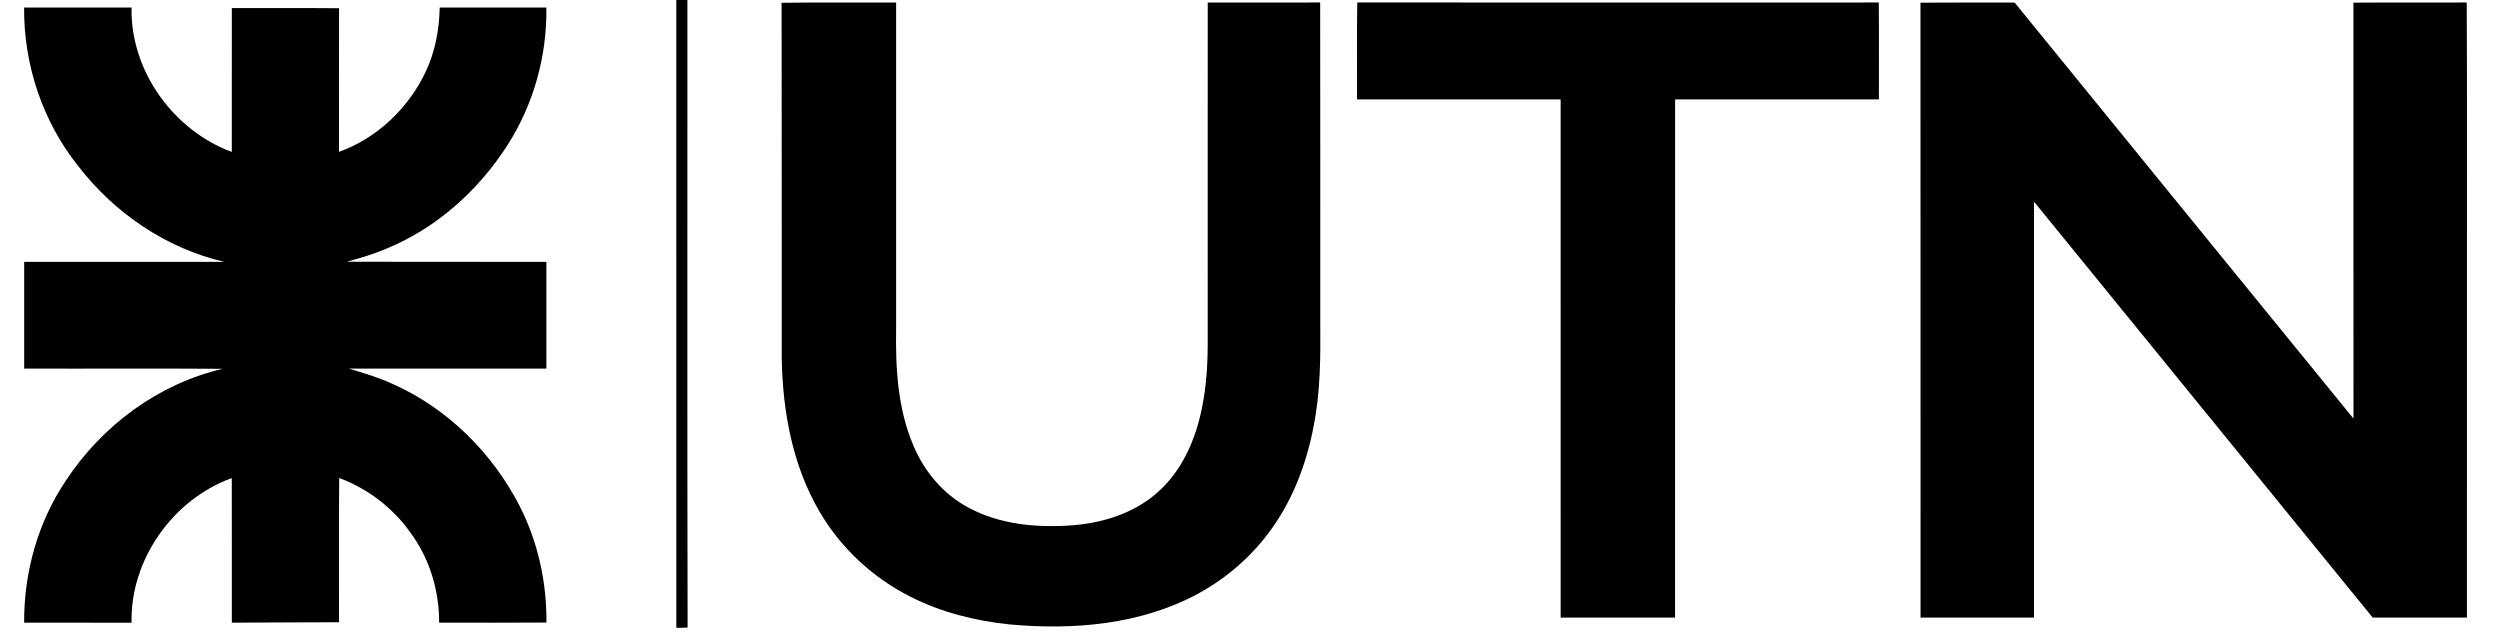
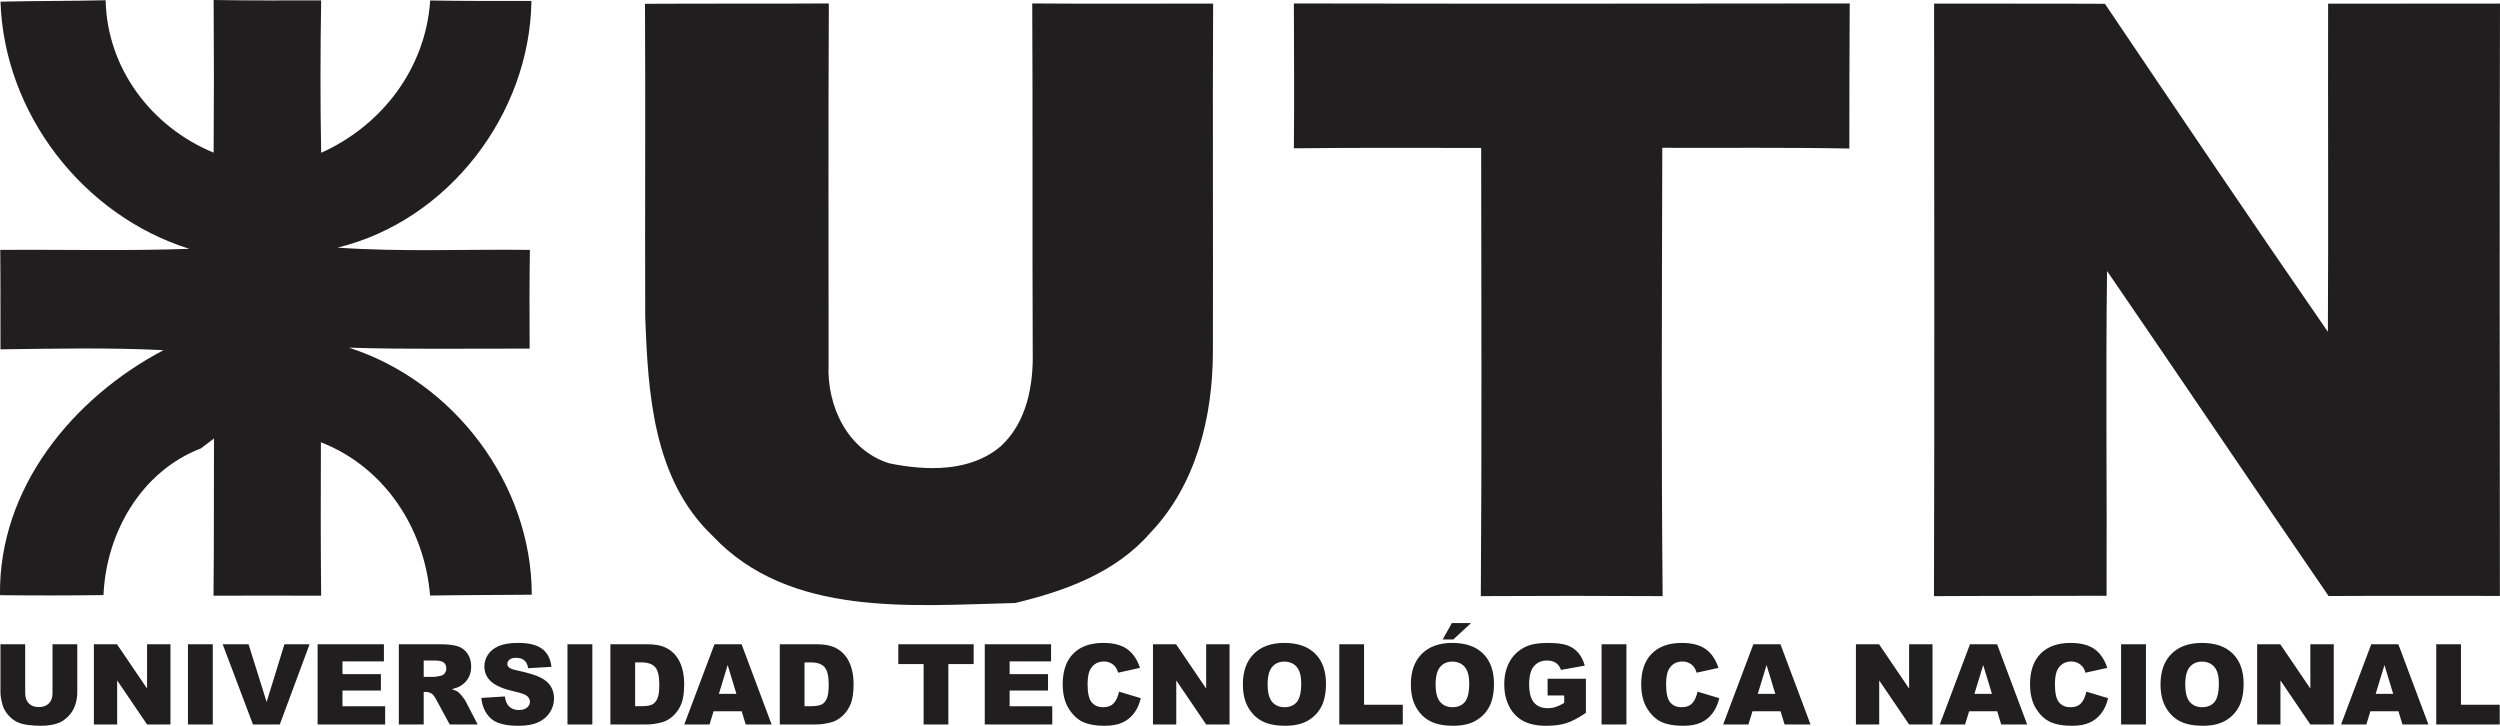
- <svg xmlns="http://www.w3.org/2000/svg" width="1352pt" height="342pt" viewBox="0 0 1352 342" version="1.1">
-   <g id="#000000ff">
-     <path fill="#000000" opacity="1.00" d=" M 365.75 0.00 L 371.75 0.00 C 371.82 113.12 371.61 226.25 371.85 339.38 C 369.82 339.42 367.79 339.60 365.76 339.48 C 365.74 226.32 365.75 113.16 365.75 0.00 Z" />
-     <path fill="#000000" opacity="1.00" d=" M 422.69 1.51 C 443.32 1.20 463.98 1.46 484.62 1.38 C 484.63 60.26 484.62 119.13 484.62 178.01 C 484.27 199.28 485.51 221.21 493.99 241.01 C 499.86 254.97 510.12 267.25 523.56 274.43 C 540.69 283.74 560.83 285.50 579.97 284.09 C 597.07 282.77 614.46 277.16 627.16 265.22 C 639.61 253.69 646.59 237.44 649.93 221.05 C 652.54 208.52 653.24 195.68 653.12 182.92 C 653.13 122.40 653.10 61.88 653.14 1.37 C 673.41 1.37 693.68 1.41 713.95 1.35 C 714.07 58.89 713.97 116.44 714.00 173.98 C 714.19 193.02 714.11 212.21 710.32 230.96 C 706.62 250.25 699.58 269.11 688.22 285.23 C 677.82 300.06 663.90 312.37 647.99 321.02 C 617.00 337.83 580.47 340.86 545.91 337.68 C 527.37 335.76 508.94 331.15 492.29 322.65 C 471.99 312.45 454.66 296.35 443.22 276.71 C 428.58 251.80 423.29 222.54 422.77 193.96 C 422.68 129.81 422.84 65.66 422.69 1.51 Z" />
-     <path fill="#000000" opacity="1.00" d=" M 734.01 1.33 C 828.02 1.42 922.03 1.38 1016.04 1.35 C 1016.22 18.82 1016.10 36.29 1016.10 53.75 C 979.36 53.76 942.62 53.73 905.89 53.76 C 905.86 147.17 905.88 240.58 905.88 333.99 C 885.25 334.01 864.63 334.00 844.00 334.00 C 843.99 240.58 844.01 147.17 843.99 53.76 C 807.29 53.73 770.59 53.76 733.89 53.75 C 733.95 36.28 733.70 18.80 734.01 1.33 Z" />
-     <path fill="#000000" opacity="1.00" d=" M 1038.59 1.45 C 1055.56 1.29 1072.54 1.40 1089.52 1.39 C 1150.59 76.39 1211.62 151.43 1272.76 226.37 C 1272.72 151.40 1272.79 76.42 1272.73 1.44 C 1293.15 1.26 1313.57 1.47 1334.00 1.34 C 1334.30 52.89 1334.04 104.47 1334.13 156.03 C 1334.12 215.35 1334.14 274.67 1334.12 333.99 C 1317.13 334.01 1300.14 334.00 1283.16 334.00 C 1222.10 259.02 1161.03 184.04 1099.98 109.05 C 1100.02 184.03 1099.99 259.01 1100.00 334.00 C 1079.54 334.00 1059.08 334.01 1038.63 333.99 C 1038.59 223.15 1038.67 112.30 1038.59 1.45 Z" />
-     <path fill="#000000" opacity="1.00" d=" M 13.04 4.08 C 32.41 4.05 51.78 4.07 71.15 4.07 C 70.39 38.09 93.67 70.47 125.35 82.16 C 125.40 56.23 125.35 30.30 125.37 4.37 C 144.70 4.42 164.04 4.27 183.36 4.45 C 183.29 30.34 183.34 56.22 183.34 82.11 C 204.09 74.68 221.15 58.26 230.41 38.38 C 235.43 27.67 237.55 15.83 237.79 4.07 C 257.02 4.07 276.24 4.06 295.47 4.07 C 295.88 30.21 288.58 56.44 274.46 78.46 C 258.85 102.88 236.24 123.20 209.33 134.33 C 202.30 137.35 194.95 139.54 187.58 141.54 C 223.54 141.68 259.51 141.53 295.48 141.61 C 295.49 160.85 295.50 180.10 295.48 199.34 C 259.83 199.34 224.19 199.39 188.55 199.32 C 196.61 201.71 204.70 204.09 212.35 207.64 C 242.09 220.83 266.45 245.09 281.18 273.97 C 290.99 293.29 295.71 315.05 295.52 336.68 C 276.18 336.82 256.84 336.74 237.49 336.72 C 237.55 319.40 232.32 302.01 221.97 288.05 C 212.46 274.62 198.87 264.21 183.44 258.50 C 183.19 284.50 183.39 310.51 183.34 336.51 C 164.01 336.47 144.69 336.72 125.37 336.75 C 125.35 310.69 125.41 284.62 125.34 258.56 C 93.48 270.07 70.36 302.73 71.15 336.76 C 51.78 336.74 32.42 336.75 13.06 336.75 C 12.87 309.60 20.50 282.32 35.73 259.75 C 55.23 230.12 85.70 207.55 120.42 199.45 C 84.64 199.20 48.86 199.45 13.08 199.33 C 13.09 180.09 13.08 160.85 13.08 141.61 C 49.16 141.58 85.26 141.57 121.32 141.62 C 89.91 134.34 61.84 115.21 42.26 89.75 C 22.99 65.67 12.78 34.87 13.04 4.08 Z" />
+ <svg xmlns="http://www.w3.org/2000/svg" xml:space="preserve" width="98.062mm" height="28.469mm" version="1.1" style="shape-rendering:geometricPrecision; text-rendering:geometricPrecision; image-rendering:optimizeQuality; fill-rule:evenodd; clip-rule:evenodd" viewBox="0 0 2349.84 682.19">
+   <defs>
+     <style type="text/css">
+    
+     .fil0 {fill:#201E1E;fill-rule:nonzero}
+    
+   </style>
+   </defs>
+   <g id="__x0023_Layer_x0020_1">
+     <g id="_1025856320">
+       <path class="fil0" d="M0.47 1.56c32.98,-0.78 65.85,-0.56 98.83,-1.33 1.34,64.07 43.01,119.11 101.5,143.28 0.34,-47.8 0.34,-95.59 0,-143.51 33.65,0.56 67.3,0.45 101.06,0.34 -0.78,47.8 -0.89,95.48 0,143.28 57.38,-25.74 98.27,-79.55 102.5,-143.17 31.76,0.55 63.4,0.44 95.15,0.44 -1.45,106.51 -78.22,206.57 -182.28,231.86 60.28,4.23 120.55,1.34 180.83,2.12 -0.45,30.86 -0.45,61.84 -0.23,92.81 -56.6,-0.22 -113.2,0.89 -169.8,-0.89 98.6,31.75 171.7,127.91 171.81,232.2 -31.86,0.34 -63.73,0.23 -95.6,0.78 -5.13,-62.95 -42.67,-120.78 -102.62,-144.06 -0.22,48.02 -0.22,96.16 0.23,144.17 -33.65,-0.11 -67.41,0 -101.17,0 0.56,-49.25 0.22,-98.49 0.45,-147.74 -3.01,2.34 -9.25,7.02 -12.37,9.36 -56.15,21.62 -89.02,79.44 -91.48,137.83 -32.42,0.45 -64.85,0.45 -97.27,0.11 -1.44,-100.5 68.19,-185.29 153.65,-230.3 -51.03,-2.56 -102.17,-1.45 -153.2,-0.78 -0.11,-31.08 0.12,-62.28 -0.22,-93.48 59.27,-0.45 118.55,1.12 177.71,-1 -100.05,-31.42 -174.04,-127.13 -177.49,-232.31z" />
+       <path class="fil0" d="M606.25 3.57c57.6,-0.33 115.21,0 172.81,-0.33 -0.56,112.98 -0.23,226.07 -0.23,339.05 -1.89,39.11 17.72,81.11 57.27,93.26 34.87,7.02 76.21,8.36 104.84,-16.38 24.18,-22.28 30.53,-57.27 29.75,-88.8 -0.45,-109.08 0.11,-218.16 -0.45,-327.13 56.71,0.45 113.31,0.11 170.02,0.11 -0.56,109.19 0.11,218.27 -0.22,327.35 -0.11,61.06 -15.71,125.23 -59.05,170.36 -32.42,37.32 -80.22,54.59 -126.9,65.73 -96.38,2.23 -212.14,14.04 -284.56,-63.4 -55.71,-53.14 -60.5,-134.04 -63.06,-206.24 -0.34,-97.83 0.34,-195.76 -0.22,-293.59z" />
+       <path class="fil0" d="M1216.16 139.39c0.45,-45.46 0.12,-90.8 0,-136.15 174.15,0.33 348.3,0.22 522.44,0 -0.33,45.46 -0.22,90.92 -0.33,136.37 -58.61,-1.11 -117.21,-0.45 -175.82,-0.67 -0.34,140.5 -1,281 0.33,421.38 -56.93,-0.33 -113.87,-0.33 -170.91,0 1,-140.39 0.45,-280.89 0.34,-421.27 -58.72,0 -117.32,-0.33 -176.04,0.34z" />
+       <path class="fil0" d="M1817.93 3.35c53.48,0.22 106.96,-0.11 160.55,0.22 69.52,103.06 138.94,206.13 209.58,308.3 0.56,-102.84 0,-205.68 0.22,-308.41 53.82,0 107.74,0 161.56,-0.11 -0.56,185.51 -0.22,371.13 -0.11,556.76 -53.7,0.11 -107.41,-0.22 -161,0.11 -69.75,-101.61 -138.49,-203.89 -208.24,-305.51 -1.34,101.73 0,203.45 -0.45,305.29 -54.04,0.22 -108.19,0 -162.23,0.33 0.56,-185.74 0.23,-371.36 0.12,-556.98z" />
+       <path class="fil0" d="M49.39 605.56l23.26 0 0 44.89c0,4.44 -0.7,8.65 -2.09,12.59 -1.39,3.97 -3.56,7.42 -6.53,10.39 -2.96,2.97 -6.07,5.03 -9.32,6.25 -4.53,1.67 -9.96,2.51 -16.3,2.51 -3.67,0 -7.67,-0.26 -12,-0.77 -4.33,-0.51 -7.97,-1.53 -10.88,-3.06 -2.91,-1.52 -5.58,-3.68 -7.98,-6.49 -2.42,-2.81 -4.07,-5.7 -4.97,-8.69 -1.44,-4.79 -2.16,-9.03 -2.16,-12.73l0 -44.89 23.26 0 0 45.96c0,4.1 1.14,7.32 3.4,9.61 2.28,2.32 5.44,3.47 9.47,3.47 3.98,0 7.12,-1.14 9.4,-3.42 2.26,-2.26 3.41,-5.49 3.41,-9.67l0 -45.96zm38.84 0l21.74 0 28.26 41.61 0 -41.61 22 0 0 75.37 -22 0 -28.1 -41.38 0 41.38 -21.89 0 0 -75.37zm88.42 0l23.37 0 0 75.37 -23.37 0 0 -75.37zm32.65 0l24.33 0 16.98 54.24 16.74 -54.24 23.63 0 -27.98 75.37 -25.23 0 -28.47 -75.37zm89.24 0l62.31 0 0 16.1 -38.94 0 0 12 36.1 0 0 15.37 -36.1 0 0 14.84 40.1 0 0 17.05 -63.47 0 0 -75.37zm76.33 75.37l0 -75.37 38.81 0c7.19,0 12.7,0.62 16.49,1.86 3.81,1.23 6.88,3.52 9.21,6.86 2.33,3.35 3.49,7.44 3.49,12.25 0,4.17 -0.89,7.79 -2.68,10.82 -1.77,3.06 -4.23,5.51 -7.37,7.4 -1.98,1.19 -4.72,2.19 -8.17,2.98 2.77,0.93 4.79,1.84 6.05,2.77 0.84,0.62 2.09,1.95 3.72,3.97 1.61,2.02 2.7,3.58 3.25,4.68l11.32 21.77 -26.32 0 -12.44 -22.98c-1.58,-2.98 -2.98,-4.91 -4.21,-5.8 -1.68,-1.16 -3.59,-1.74 -5.72,-1.74l-2.05 0 0 30.52 -23.37 0zm23.37 -44.73l9.84 0c1.05,0 3.12,-0.35 6.18,-1.04 1.55,-0.3 2.81,-1.09 3.77,-2.37 0.98,-1.28 1.47,-2.74 1.47,-4.39 0,-2.44 -0.77,-4.32 -2.31,-5.61 -1.54,-1.32 -4.44,-1.96 -8.7,-1.96l-10.24 0 0 15.37zm54.19 19.81l22.11 -1.39c0.47,3.58 1.45,6.32 2.93,8.17 2.4,3.03 5.82,4.56 10.28,4.56 3.32,0 5.88,-0.77 7.67,-2.33 1.81,-1.56 2.7,-3.37 2.7,-5.42 0,-1.95 -0.84,-3.7 -2.54,-5.25 -1.7,-1.54 -5.67,-2.98 -11.9,-4.37 -10.21,-2.28 -17.47,-5.34 -21.82,-9.14 -4.39,-3.79 -6.58,-8.63 -6.58,-14.53 0,-3.86 1.12,-7.51 3.37,-10.95 2.25,-3.46 5.61,-6.16 10.12,-8.12 4.51,-1.96 10.69,-2.95 18.53,-2.95 9.63,0 16.96,1.79 22.02,5.38 5.05,3.58 8.05,9.28 9.02,17.1l-21.89 1.3c-0.58,-3.42 -1.81,-5.91 -3.67,-7.45 -1.88,-1.56 -4.45,-2.33 -7.74,-2.33 -2.7,0 -4.75,0.58 -6.12,1.72 -1.37,1.14 -2.05,2.55 -2.05,4.2 0,1.19 0.56,2.26 1.67,3.23 1.07,1 3.67,1.91 7.77,2.77 10.18,2.19 17.46,4.42 21.84,6.67 4.4,2.25 7.61,5.02 9.61,8.35 2,3.32 3,7.04 3,11.16 0,4.83 -1.33,9.28 -4,13.37 -2.68,4.07 -6.41,7.18 -11.21,9.28 -4.79,2.11 -10.82,3.16 -18.12,3.16 -12.8,0 -21.68,-2.47 -26.61,-7.4 -4.93,-4.93 -7.72,-11.19 -8.37,-18.79zm80.96 -50.44l23.37 0 0 75.37 -23.37 0 0 -75.37zm40.33 0l34.61 0c6.81,0 12.33,0.93 16.53,2.77 4.19,1.86 7.67,4.51 10.42,7.97 2.74,3.47 4.72,7.49 5.95,12.09 1.25,4.6 1.86,9.46 1.86,14.59 0,8.05 -0.91,14.3 -2.75,18.74 -1.83,4.44 -4.37,8.16 -7.63,11.15 -3.26,3 -6.76,5 -10.49,6 -5.1,1.37 -9.74,2.05 -13.88,2.05l-34.61 0 0 -75.37zm23.26 17.05l0 41.16 5.72 0c4.88,0 8.35,-0.55 10.42,-1.62 2.05,-1.09 3.67,-2.96 4.84,-5.65 1.17,-2.71 1.75,-7.05 1.75,-13.09 0,-7.98 -1.3,-13.44 -3.91,-16.39 -2.61,-2.95 -6.95,-4.42 -13,-4.42l-5.83 0zm100.14 45.89l-26.38 0 -3.79 12.42 -23.77 0 28.37 -75.37 25.49 0 28.24 75.37 -24.38 0 -3.77 -12.42zm-4.93 -16.32l-8.23 -27.09 -8.26 27.09 16.49 0zm40.75 -46.63l34.61 0c6.81,0 12.33,0.93 16.53,2.77 4.19,1.86 7.66,4.51 10.42,7.97 2.74,3.47 4.72,7.49 5.95,12.09 1.25,4.6 1.86,9.46 1.86,14.59 0,8.05 -0.91,14.3 -2.75,18.74 -1.83,4.44 -4.37,8.16 -7.63,11.15 -3.26,3 -6.76,5 -10.49,6 -5.1,1.37 -9.74,2.05 -13.88,2.05l-34.61 0 0 -75.37zm23.26 17.05l0 41.16 5.72 0c4.88,0 8.35,-0.55 10.42,-1.62 2.05,-1.09 3.67,-2.96 4.84,-5.65 1.18,-2.71 1.75,-7.05 1.75,-13.09 0,-7.98 -1.3,-13.44 -3.91,-16.39 -2.61,-2.95 -6.95,-4.42 -13,-4.42l-5.83 0zm88.14 -17.05l70.84 0 0 18.63 -23.79 0 0 56.73 -23.26 0 0 -56.73 -23.79 0 0 -18.63zm81.27 0l62.32 0 0 16.1 -38.95 0 0 12 36.1 0 0 15.37 -36.1 0 0 14.84 40.1 0 0 17.05 -63.47 0 0 -75.37zm126.22 44.53l20.42 6.16c-1.37,5.72 -3.52,10.51 -6.49,14.33 -2.95,3.84 -6.6,6.74 -10.98,8.68 -4.37,1.95 -9.93,2.93 -16.69,2.93 -8.21,0 -14.89,-1.2 -20.1,-3.56 -5.19,-2.38 -9.66,-6.58 -13.44,-12.56 -3.77,-5.98 -5.67,-13.67 -5.67,-23 0,-12.46 3.32,-22.03 9.95,-28.74 6.65,-6.68 16.04,-10.03 28.18,-10.03 9.49,0 16.96,1.91 22.4,5.75 5.42,3.84 9.47,9.74 12.11,17.7l-20.53 4.54c-0.72,-2.28 -1.48,-3.95 -2.26,-5 -1.31,-1.77 -2.91,-3.14 -4.79,-4.09 -1.9,-0.96 -4,-1.44 -6.33,-1.44 -5.3,0 -9.35,2.12 -12.16,6.35 -2.12,3.14 -3.19,8.09 -3.19,14.81 0,8.35 1.26,14.05 3.81,17.16 2.54,3.09 6.11,4.63 10.7,4.63 4.46,0 7.82,-1.24 10.11,-3.75 2.28,-2.49 3.93,-6.12 4.96,-10.88zm31.88 -44.53l21.74 0 28.26 41.61 0 -41.61 22 0 0 75.37 -22 0 -28.1 -41.38 0 41.38 -21.89 0 0 -75.37zm84.52 37.73c0,-12.3 3.42,-21.87 10.28,-28.72 6.86,-6.86 16.4,-10.28 28.65,-10.28 12.54,0 22.21,3.37 29,10.09 6.79,6.74 10.18,16.18 10.18,28.3 0,8.8 -1.47,16.01 -4.44,21.65 -2.96,5.63 -7.26,10.02 -12.86,13.16 -5.61,3.14 -12.59,4.7 -20.97,4.7 -8.49,0 -15.52,-1.35 -21.1,-4.05 -5.56,-2.72 -10.09,-7 -13.54,-12.86 -3.46,-5.84 -5.19,-13.17 -5.19,-21.98zm23.26 0.06c0,7.6 1.42,13.07 4.24,16.39 2.84,3.31 6.7,4.98 11.58,4.98 5,0 8.89,-1.63 11.63,-4.88 2.75,-3.26 4.12,-9.09 4.12,-17.53 0,-7.09 -1.44,-12.26 -4.3,-15.53 -2.88,-3.28 -6.76,-4.91 -11.67,-4.91 -4.7,0 -8.49,1.67 -11.33,4.98 -2.86,3.31 -4.28,8.83 -4.28,16.49zm67.37 -37.79l23.26 0 0 56.84 36.42 0 0 18.53 -59.68 0 0 -75.37zm67.26 37.73c0,-12.3 3.42,-21.87 10.28,-28.72 6.86,-6.86 16.4,-10.28 28.65,-10.28 12.54,0 22.21,3.37 29,10.09 6.79,6.74 10.18,16.18 10.18,28.3 0,8.8 -1.47,16.01 -4.44,21.65 -2.97,5.63 -7.26,10.02 -12.86,13.16 -5.61,3.14 -12.59,4.7 -20.97,4.7 -8.49,0 -15.52,-1.35 -21.1,-4.05 -5.56,-2.72 -10.09,-7 -13.54,-12.86 -3.46,-5.84 -5.19,-13.17 -5.19,-21.98zm23.26 0.06c0,7.6 1.42,13.07 4.24,16.39 2.84,3.31 6.7,4.98 11.58,4.98 5,0 8.89,-1.63 11.63,-4.88 2.76,-3.26 4.13,-9.09 4.13,-17.53 0,-7.09 -1.44,-12.26 -4.3,-15.53 -2.88,-3.28 -6.76,-4.91 -11.67,-4.91 -4.7,0 -8.49,1.67 -11.33,4.98 -2.86,3.31 -4.28,8.83 -4.28,16.49zm15.26 -57.68l18 0 -16.63 15.37 -10 0 8.63 -15.37zm90 68l0 -15.68 36 0 0 32.06c-6.89,4.7 -12.98,7.91 -18.26,9.61 -5.3,1.7 -11.58,2.54 -18.84,2.54 -8.95,0 -16.25,-1.53 -21.88,-4.58 -5.63,-3.03 -10,-7.57 -13.1,-13.61 -3.11,-6.02 -4.65,-12.95 -4.65,-20.75 0,-8.23 1.7,-15.37 5.09,-21.46 3.39,-6.07 8.35,-10.69 14.9,-13.84 5.1,-2.44 11.98,-3.65 20.62,-3.65 8.31,0 14.54,0.75 18.66,2.26 4.14,1.5 7.56,3.84 10.28,7.02 2.72,3.18 4.77,7.19 6.14,12.05l-22.42 4.03c-0.93,-2.86 -2.49,-5.05 -4.7,-6.56 -2.21,-1.52 -5.02,-2.28 -8.45,-2.28 -5.09,0 -9.16,1.77 -12.19,5.31 -3.03,3.54 -4.54,9.16 -4.54,16.82 0,8.14 1.52,13.96 4.6,17.46 3.05,3.49 7.33,5.24 12.81,5.24 2.6,0 5.07,-0.36 7.44,-1.12 2.35,-0.75 5.05,-2.03 8.11,-3.83l0 -7.05 -15.58 0zm50.73 -48.1l23.37 0 0 75.37 -23.37 0 0 -75.37zm90.22 44.53l20.42 6.16c-1.37,5.72 -3.52,10.51 -6.49,14.33 -2.95,3.84 -6.6,6.74 -10.98,8.68 -4.37,1.95 -9.93,2.93 -16.69,2.93 -8.21,0 -14.9,-1.2 -20.11,-3.56 -5.19,-2.38 -9.66,-6.58 -13.44,-12.56 -3.77,-5.98 -5.67,-13.67 -5.67,-23 0,-12.46 3.32,-22.03 9.95,-28.74 6.65,-6.68 16.04,-10.03 28.18,-10.03 9.49,0 16.96,1.91 22.4,5.75 5.42,3.84 9.47,9.74 12.11,17.7l-20.53 4.54c-0.72,-2.28 -1.48,-3.95 -2.26,-5 -1.31,-1.77 -2.91,-3.14 -4.79,-4.09 -1.9,-0.96 -4,-1.44 -6.33,-1.44 -5.3,0 -9.35,2.12 -12.16,6.35 -2.12,3.14 -3.19,8.09 -3.19,14.81 0,8.35 1.27,14.05 3.81,17.16 2.54,3.09 6.11,4.63 10.7,4.63 4.46,0 7.82,-1.24 10.11,-3.75 2.28,-2.49 3.93,-6.12 4.97,-10.88zm78.03 18.42l-26.39 0 -3.79 12.42 -23.77 0 28.37 -75.37 25.49 0 28.24 75.37 -24.38 0 -3.77 -12.42zm-4.93 -16.32l-8.23 -27.09 -8.26 27.09 16.49 0zm75.75 -46.63l21.74 0 28.26 41.61 0 -41.61 22 0 0 75.37 -22 0 -28.1 -41.38 0 41.38 -21.89 0 0 -75.37zm132.8 62.95l-26.39 0 -3.79 12.42 -23.77 0 28.37 -75.37 25.49 0 28.24 75.37 -24.38 0 -3.77 -12.42zm-4.93 -16.32l-8.23 -27.09 -8.26 27.09 16.49 0zm88.75 -2.1l20.42 6.16c-1.37,5.72 -3.52,10.51 -6.49,14.33 -2.95,3.84 -6.6,6.74 -10.98,8.68 -4.37,1.95 -9.93,2.93 -16.69,2.93 -8.21,0 -14.9,-1.2 -20.11,-3.56 -5.19,-2.38 -9.66,-6.58 -13.43,-12.56 -3.77,-5.98 -5.67,-13.67 -5.67,-23 0,-12.46 3.32,-22.03 9.95,-28.74 6.65,-6.68 16.04,-10.03 28.18,-10.03 9.49,0 16.96,1.91 22.4,5.75 5.42,3.84 9.47,9.74 12.11,17.7l-20.53 4.54c-0.72,-2.28 -1.47,-3.95 -2.26,-5 -1.31,-1.77 -2.91,-3.14 -4.79,-4.09 -1.9,-0.96 -4,-1.44 -6.33,-1.44 -5.3,0 -9.35,2.12 -12.16,6.35 -2.12,3.14 -3.19,8.09 -3.19,14.81 0,8.35 1.26,14.05 3.81,17.16 2.54,3.09 6.11,4.63 10.7,4.63 4.45,0 7.82,-1.24 10.1,-3.75 2.28,-2.49 3.93,-6.12 4.97,-10.88zm32.62 -44.53l23.37 0 0 75.37 -23.37 0 0 -75.37zm37.07 37.73c0,-12.3 3.42,-21.87 10.28,-28.72 6.86,-6.86 16.4,-10.28 28.65,-10.28 12.54,0 22.21,3.37 29,10.09 6.79,6.74 10.17,16.18 10.17,28.3 0,8.8 -1.47,16.01 -4.44,21.65 -2.97,5.63 -7.27,10.02 -12.86,13.16 -5.61,3.14 -12.6,4.7 -20.97,4.7 -8.49,0 -15.52,-1.35 -21.1,-4.05 -5.56,-2.72 -10.09,-7 -13.54,-12.86 -3.46,-5.84 -5.19,-13.17 -5.19,-21.98zm23.26 0.06c0,7.6 1.42,13.07 4.24,16.39 2.84,3.31 6.7,4.98 11.58,4.98 5,0 8.9,-1.63 11.63,-4.88 2.75,-3.26 4.12,-9.09 4.12,-17.53 0,-7.09 -1.44,-12.26 -4.3,-15.53 -2.88,-3.28 -6.76,-4.91 -11.67,-4.91 -4.7,0 -8.49,1.67 -11.33,4.98 -2.86,3.31 -4.28,8.83 -4.28,16.49zm67.58 -37.79l21.73 0 28.26 41.61 0 -41.61 22 0 0 75.37 -22 0 -28.1 -41.38 0 41.38 -21.89 0 0 -75.37zm132.8 62.95l-26.39 0 -3.79 12.42 -23.77 0 28.37 -75.37 25.49 0 28.24 75.37 -24.39 0 -3.77 -12.42zm-4.93 -16.32l-8.23 -27.09 -8.26 27.09 16.49 0zm40.44 -46.63l23.26 0 0 56.84 36.42 0 0 18.53 -59.68 0 0 -75.37z" />
+     </g>
  </g>
</svg>
